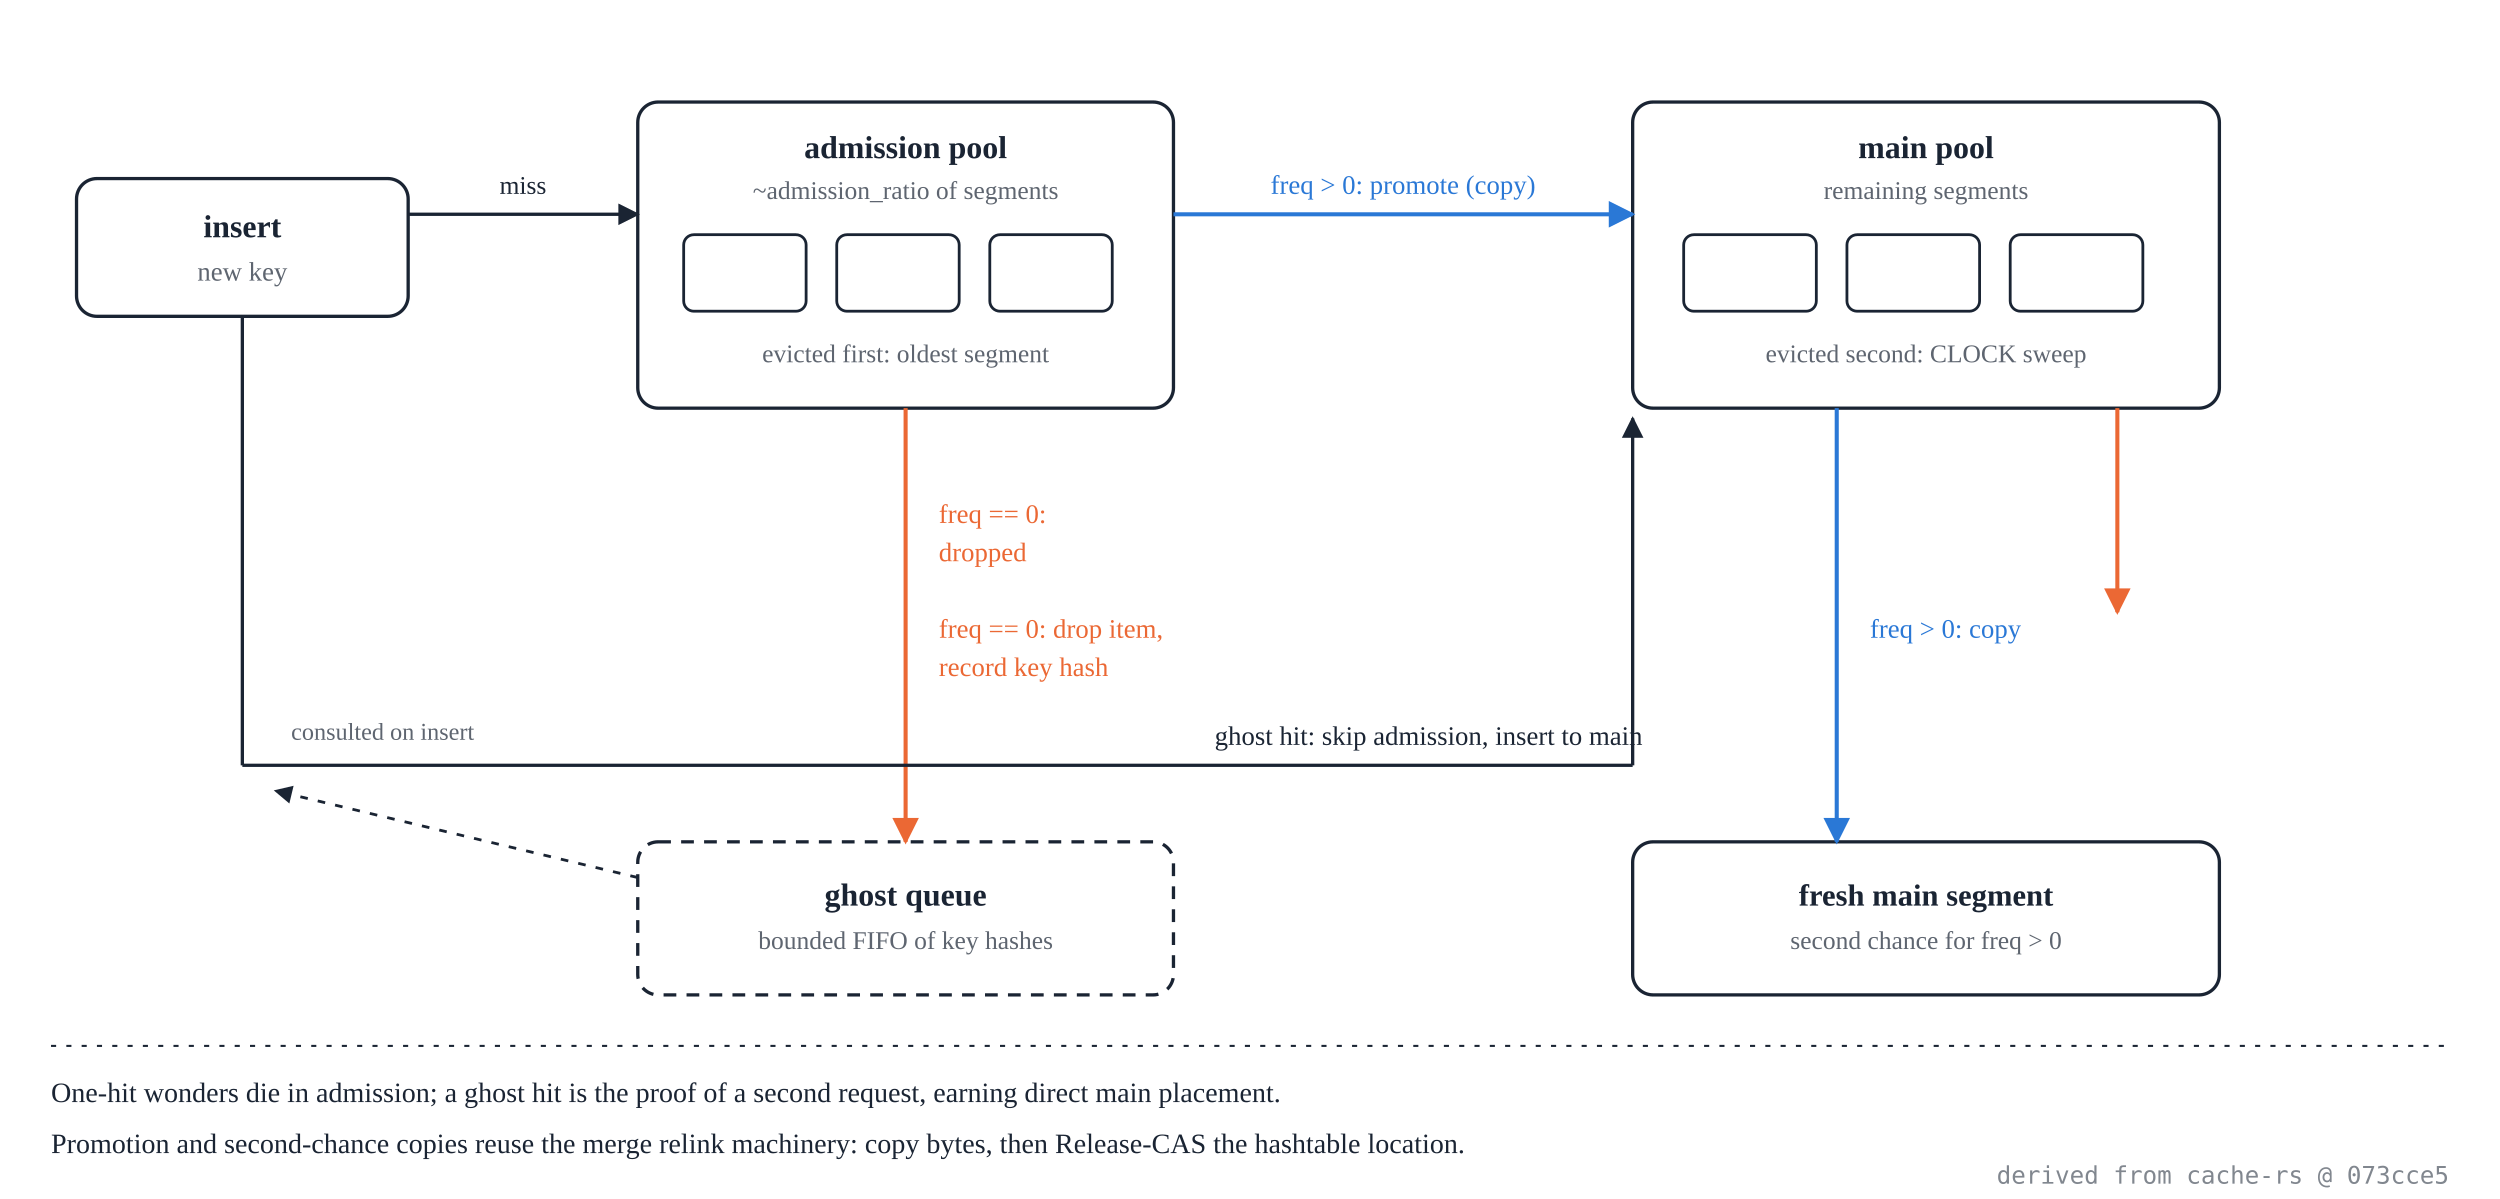
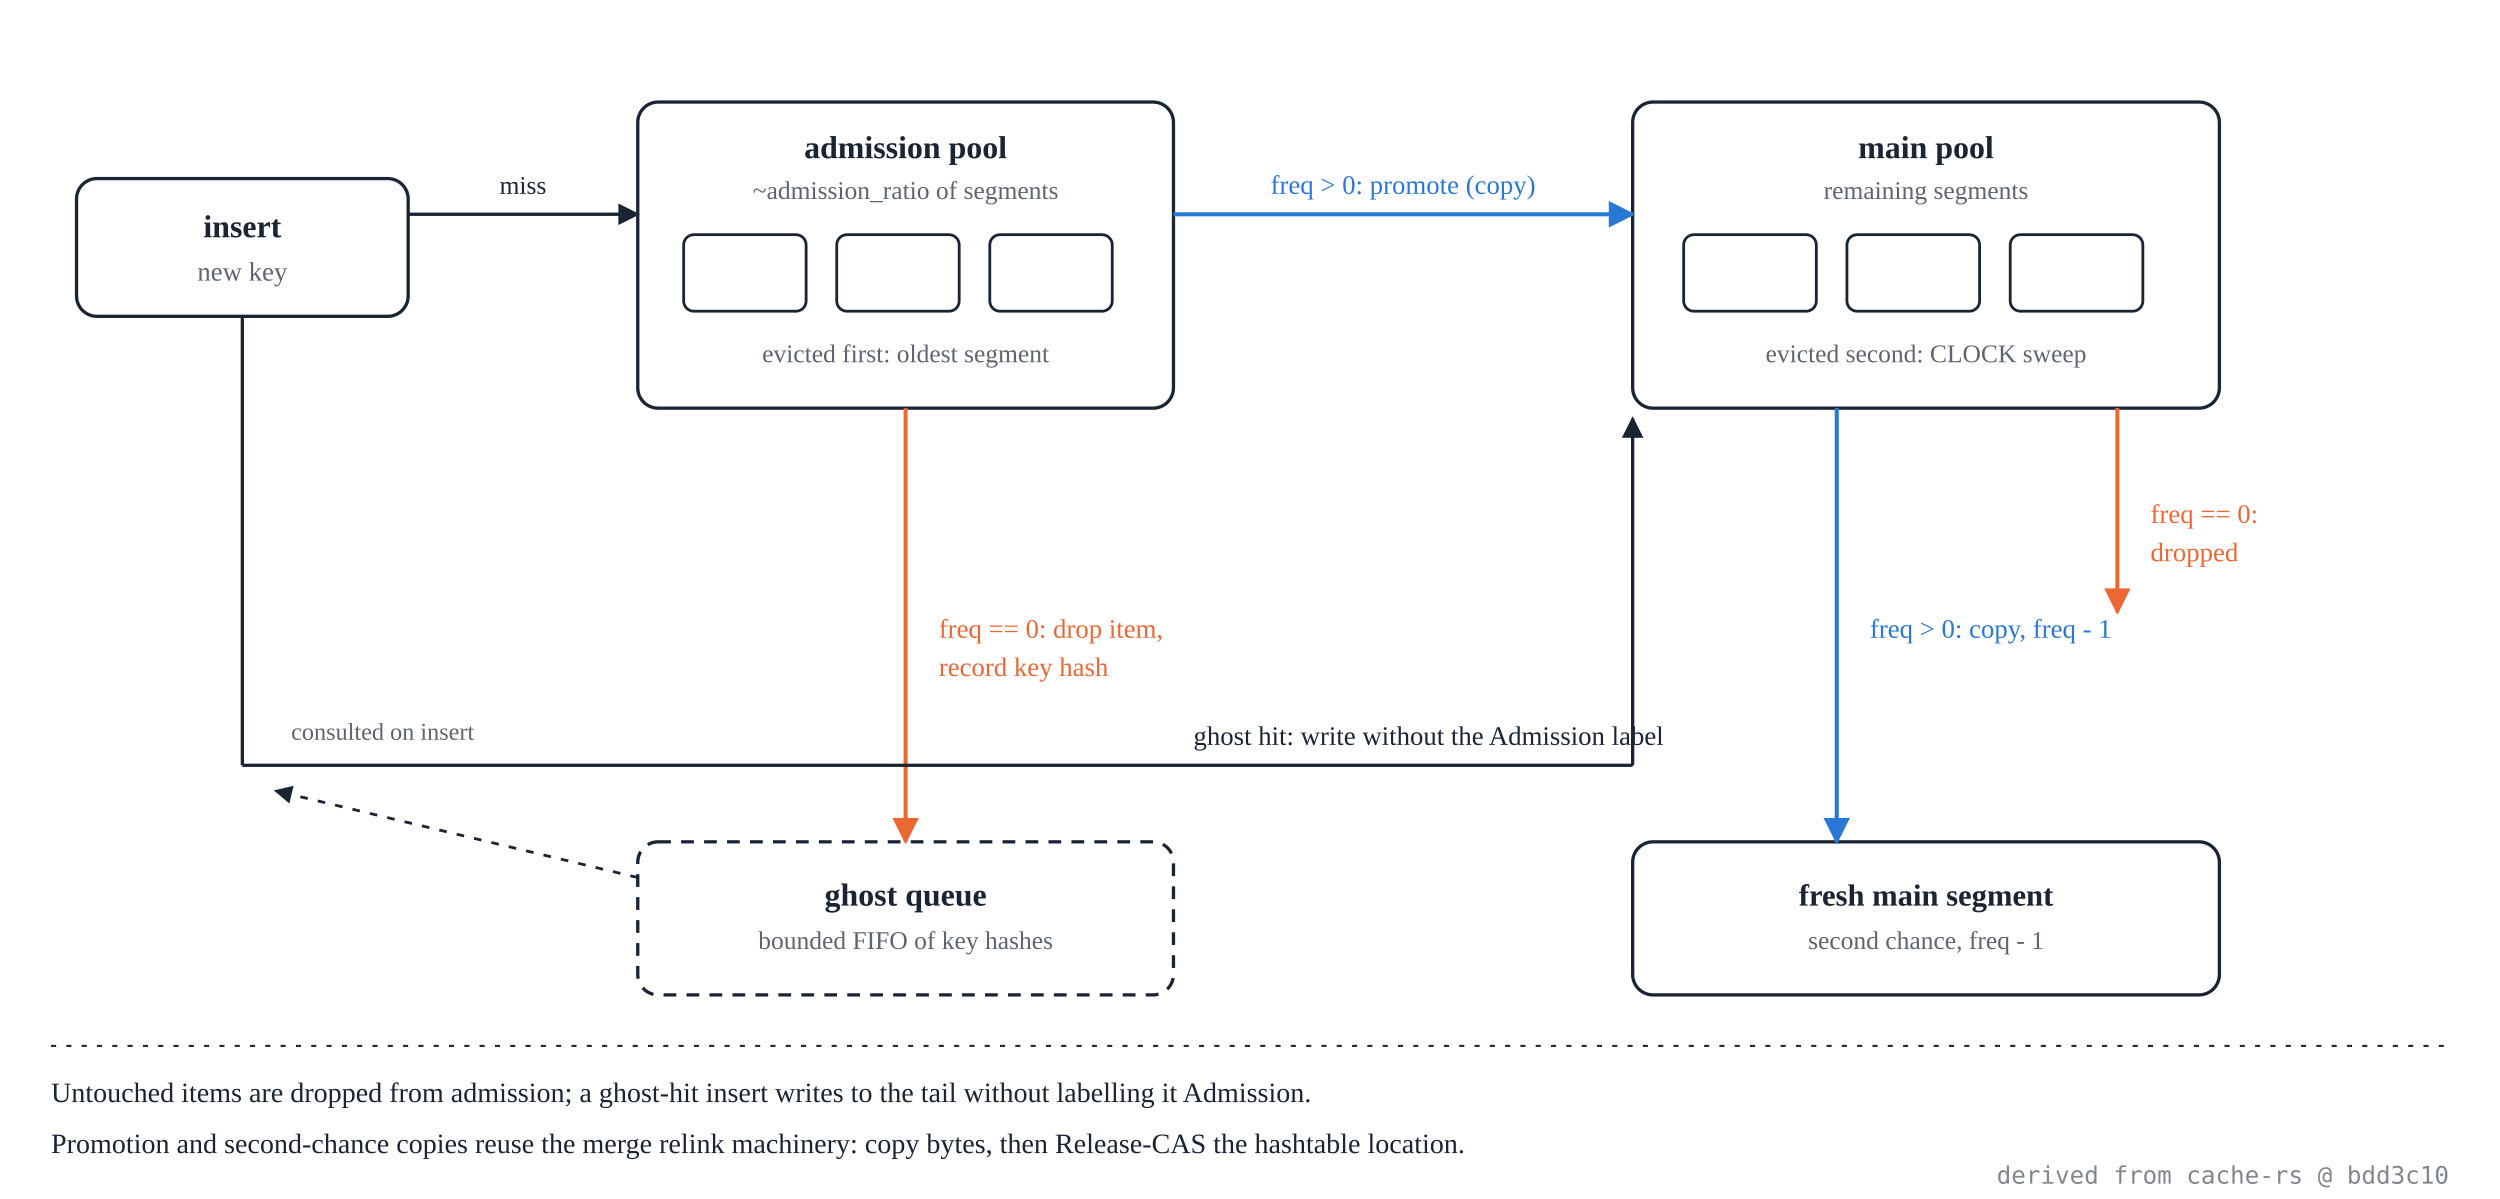
<svg xmlns="http://www.w3.org/2000/svg" viewBox="0 0 980 470" role="img" fill="none" stroke-linejoin="round">
  <defs>
    <marker id="MID" viewBox="0 0 10 10" refX="9" refY="5" markerWidth="6.5" markerHeight="6.5" orient="auto-start-reverse">
      <path d="M0 0 L10 5 L0 10 z" fill="#1a2433" stroke="none" />
    </marker>
    <marker id="MID-keep" viewBox="0 0 10 10" refX="9" refY="5" markerWidth="6.5" markerHeight="6.5" orient="auto-start-reverse">
      <path d="M0 0 L10 5 L0 10 z" fill="#2a78d6" stroke="none" />
    </marker>
    <marker id="MID-drop" viewBox="0 0 10 10" refX="9" refY="5" markerWidth="6.5" markerHeight="6.5" orient="auto-start-reverse">
      <path d="M0 0 L10 5 L0 10 z" fill="#eb6834" stroke="none" />
    </marker>
  </defs>
  <rect width="100%" height="100%" fill="white" />
  <rect x="30" y="70" width="130" height="54" rx="8" fill="none" stroke="#1a2433" stroke-width="1.3" />
  <text x="95" y="93" text-anchor="middle" font-size="12.5" font-family="inherit" fill="#1a2433" stroke="none" font-weight="600">insert</text>
  <text x="95" y="110" text-anchor="middle" font-size="10.5" font-family="inherit" fill="#1a2433" stroke="none" opacity="0.7">new key</text>
  <rect x="250" y="40" width="210" height="120" rx="8" fill="none" stroke="#1a2433" stroke-width="1.3" />
  <text x="355" y="62" text-anchor="middle" font-size="12.5" font-family="inherit" fill="#1a2433" stroke="none" font-weight="600">admission pool</text>
  <text x="355" y="78" text-anchor="middle" font-size="10" font-family="inherit" fill="#1a2433" stroke="none" opacity="0.7">~admission_ratio of segments</text>
  <rect x="268" y="92" width="48" height="30" rx="4" fill="none" stroke="#1a2433" stroke-width="1.1" />
  <rect x="328" y="92" width="48" height="30" rx="4" fill="none" stroke="#1a2433" stroke-width="1.1" />
  <rect x="388" y="92" width="48" height="30" rx="4" fill="none" stroke="#1a2433" stroke-width="1.1" />
  <text x="355" y="142" text-anchor="middle" font-size="10" font-family="inherit" fill="#1a2433" stroke="none" opacity="0.7">evicted first: oldest segment</text>
  <rect x="640" y="40" width="230" height="120" rx="8" fill="none" stroke="#1a2433" stroke-width="1.3" />
  <text x="755" y="62" text-anchor="middle" font-size="12.5" font-family="inherit" fill="#1a2433" stroke="none" font-weight="600">main pool</text>
  <text x="755" y="78" text-anchor="middle" font-size="10" font-family="inherit" fill="#1a2433" stroke="none" opacity="0.7">remaining segments</text>
  <rect x="660" y="92" width="52" height="30" rx="4" fill="none" stroke="#1a2433" stroke-width="1.1" />
  <rect x="724" y="92" width="52" height="30" rx="4" fill="none" stroke="#1a2433" stroke-width="1.1" />
  <rect x="788" y="92" width="52" height="30" rx="4" fill="none" stroke="#1a2433" stroke-width="1.1" />
  <text x="755" y="142" text-anchor="middle" font-size="10" font-family="inherit" fill="#1a2433" stroke="none" opacity="0.7">evicted second: CLOCK sweep</text>
  <rect x="250" y="330" width="210" height="60" rx="8" fill="none" stroke="#1a2433" stroke-width="1.3" stroke-dasharray="5 4" />
  <text x="355" y="355" text-anchor="middle" font-size="12.5" font-family="inherit" fill="#1a2433" stroke="none" font-weight="600">ghost queue</text>
  <text x="355" y="372" text-anchor="middle" font-size="10" font-family="inherit" fill="#1a2433" stroke="none" opacity="0.7">bounded FIFO of key hashes</text>
  <line x1="160" y1="84" x2="250" y2="84" stroke="#1a2433" stroke-width="1.3" marker-end="url(#MID)" />
  <text x="205" y="76" text-anchor="middle" font-size="10" font-family="inherit" fill="#1a2433" stroke="none">miss</text>
  <line x1="460" y1="84" x2="640" y2="84" stroke="#2a78d6" stroke-width="1.6" marker-end="url(#MID-keep)" />
  <text x="550" y="76" text-anchor="middle" font-size="10.5" font-family="inherit" fill="#2a78d6" stroke="none">freq &gt; 0: promote (copy)</text>
  <line x1="355" y1="160" x2="355" y2="330" stroke="#eb6834" stroke-width="1.6" marker-end="url(#MID-drop)" />
  <text x="368" y="250" text-anchor="start" font-size="10.5" font-family="inherit" fill="#eb6834" stroke="none">freq == 0: drop item,</text>
  <text x="368" y="265" text-anchor="start" font-size="10.5" font-family="inherit" fill="#eb6834" stroke="none">record key hash</text>
  <line x1="95" y1="124" x2="95" y2="300" stroke="#1a2433" stroke-width="1.3" />
  <line x1="95" y1="300" x2="640" y2="300" stroke="#1a2433" stroke-width="1.3" />
  <line x1="640" y1="300" x2="640" y2="164" stroke="#1a2433" stroke-width="1.3" marker-end="url(#MID)" />
-   <text x="560" y="292" text-anchor="middle" font-size="10.5" font-family="inherit" fill="#1a2433" stroke="none">ghost hit: skip admission, insert to main</text>
+   <text x="560" y="292" text-anchor="middle" font-size="10.5" font-family="inherit" fill="#1a2433" stroke="none">ghost hit: write without the Admission label</text>
  <line x1="250" y1="344" x2="108" y2="310" stroke="#1a2433" stroke-width="1.1" marker-end="url(#MID)" stroke-dasharray="3 4" />
  <text x="150" y="290" text-anchor="middle" font-size="9.5" font-family="inherit" fill="#1a2433" stroke="none" opacity="0.7">consulted on insert</text>
  <rect x="640" y="330" width="230" height="60" rx="8" fill="none" stroke="#1a2433" stroke-width="1.3" />
  <text x="755" y="355" text-anchor="middle" font-size="12" font-family="inherit" fill="#1a2433" stroke="none" font-weight="600">fresh main segment</text>
-   <text x="755" y="372" text-anchor="middle" font-size="10" font-family="inherit" fill="#1a2433" stroke="none" opacity="0.7">second chance for freq &gt; 0</text>
+   <text x="755" y="372" text-anchor="middle" font-size="10" font-family="inherit" fill="#1a2433" stroke="none" opacity="0.7">second chance, freq - 1</text>
  <line x1="720" y1="160" x2="720" y2="330" stroke="#2a78d6" stroke-width="1.6" marker-end="url(#MID-keep)" />
-   <text x="733" y="250" text-anchor="start" font-size="10.5" font-family="inherit" fill="#2a78d6" stroke="none">freq &gt; 0: copy</text>
+   <text x="733" y="250" text-anchor="start" font-size="10.5" font-family="inherit" fill="#2a78d6" stroke="none">freq &gt; 0: copy, freq - 1</text>
  <line x1="830" y1="160" x2="830" y2="240" stroke="#eb6834" stroke-width="1.6" marker-end="url(#MID-drop)" />
-   <text x="368" y="205" text-anchor="start" font-size="10.5" font-family="inherit" fill="#eb6834" stroke="none">freq == 0:</text>
-   <text x="368" y="220" text-anchor="start" font-size="10.5" font-family="inherit" fill="#eb6834" stroke="none">dropped</text>
+   <text x="843" y="205" text-anchor="start" font-size="10.5" font-family="inherit" fill="#eb6834" stroke="none">freq == 0:</text>
+   <text x="843" y="220" text-anchor="start" font-size="10.5" font-family="inherit" fill="#eb6834" stroke="none">dropped</text>
  <line x1="20" y1="410" x2="960" y2="410" stroke="#1a2433" stroke-width="0.8" stroke-dasharray="2 4" />
-   <text x="20" y="432" text-anchor="start" font-size="11" font-family="inherit" fill="#1a2433" stroke="none">One-hit wonders die in admission; a ghost hit is the proof of a second request, earning direct main placement.</text>
+   <text x="20" y="432" text-anchor="start" font-size="11" font-family="inherit" fill="#1a2433" stroke="none">Untouched items are dropped from admission; a ghost-hit insert writes to the tail without labelling it Admission.</text>
  <text x="20" y="452" text-anchor="start" font-size="11" font-family="inherit" fill="#1a2433" stroke="none">Promotion and second-chance copies reuse the merge relink machinery: copy bytes, then Release-CAS the hashtable location.</text>
-   <text x="960" y="464" text-anchor="end" font-size="9.5" font-family="ui-monospace,monospace" fill="#1a2433" stroke="none" opacity="0.55">derived from cache-rs @ 073cce5</text>
+   <text x="960" y="464" text-anchor="end" font-size="9.5" font-family="ui-monospace,monospace" fill="#1a2433" stroke="none" opacity="0.55">derived from cache-rs @ bdd3c10</text>
</svg>
